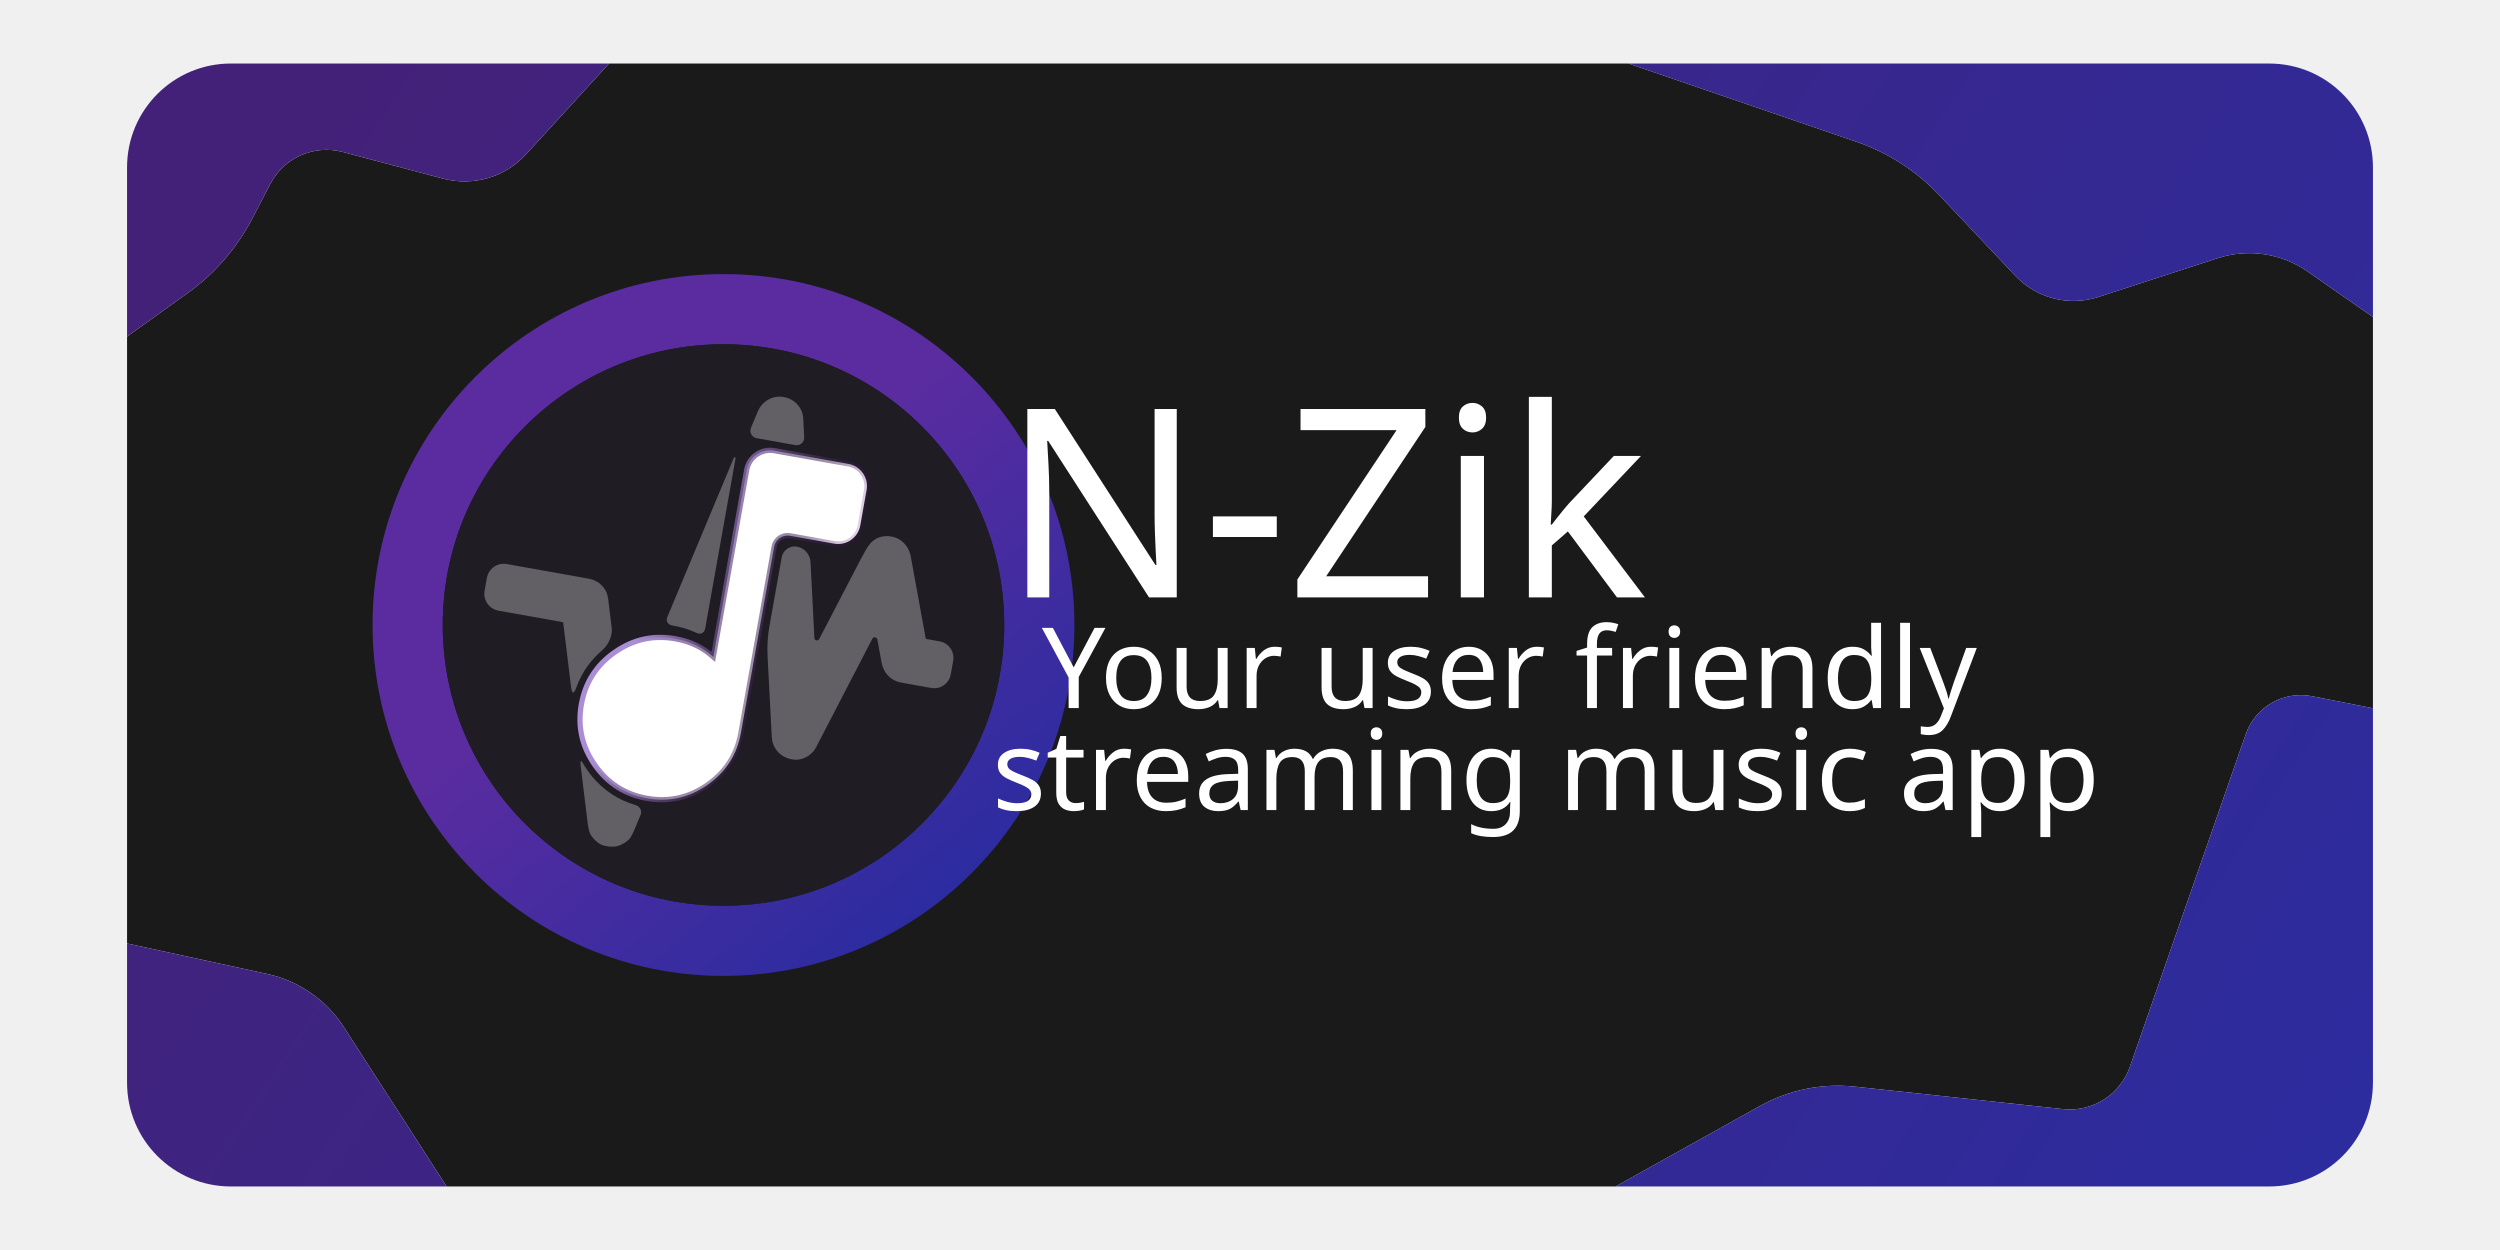
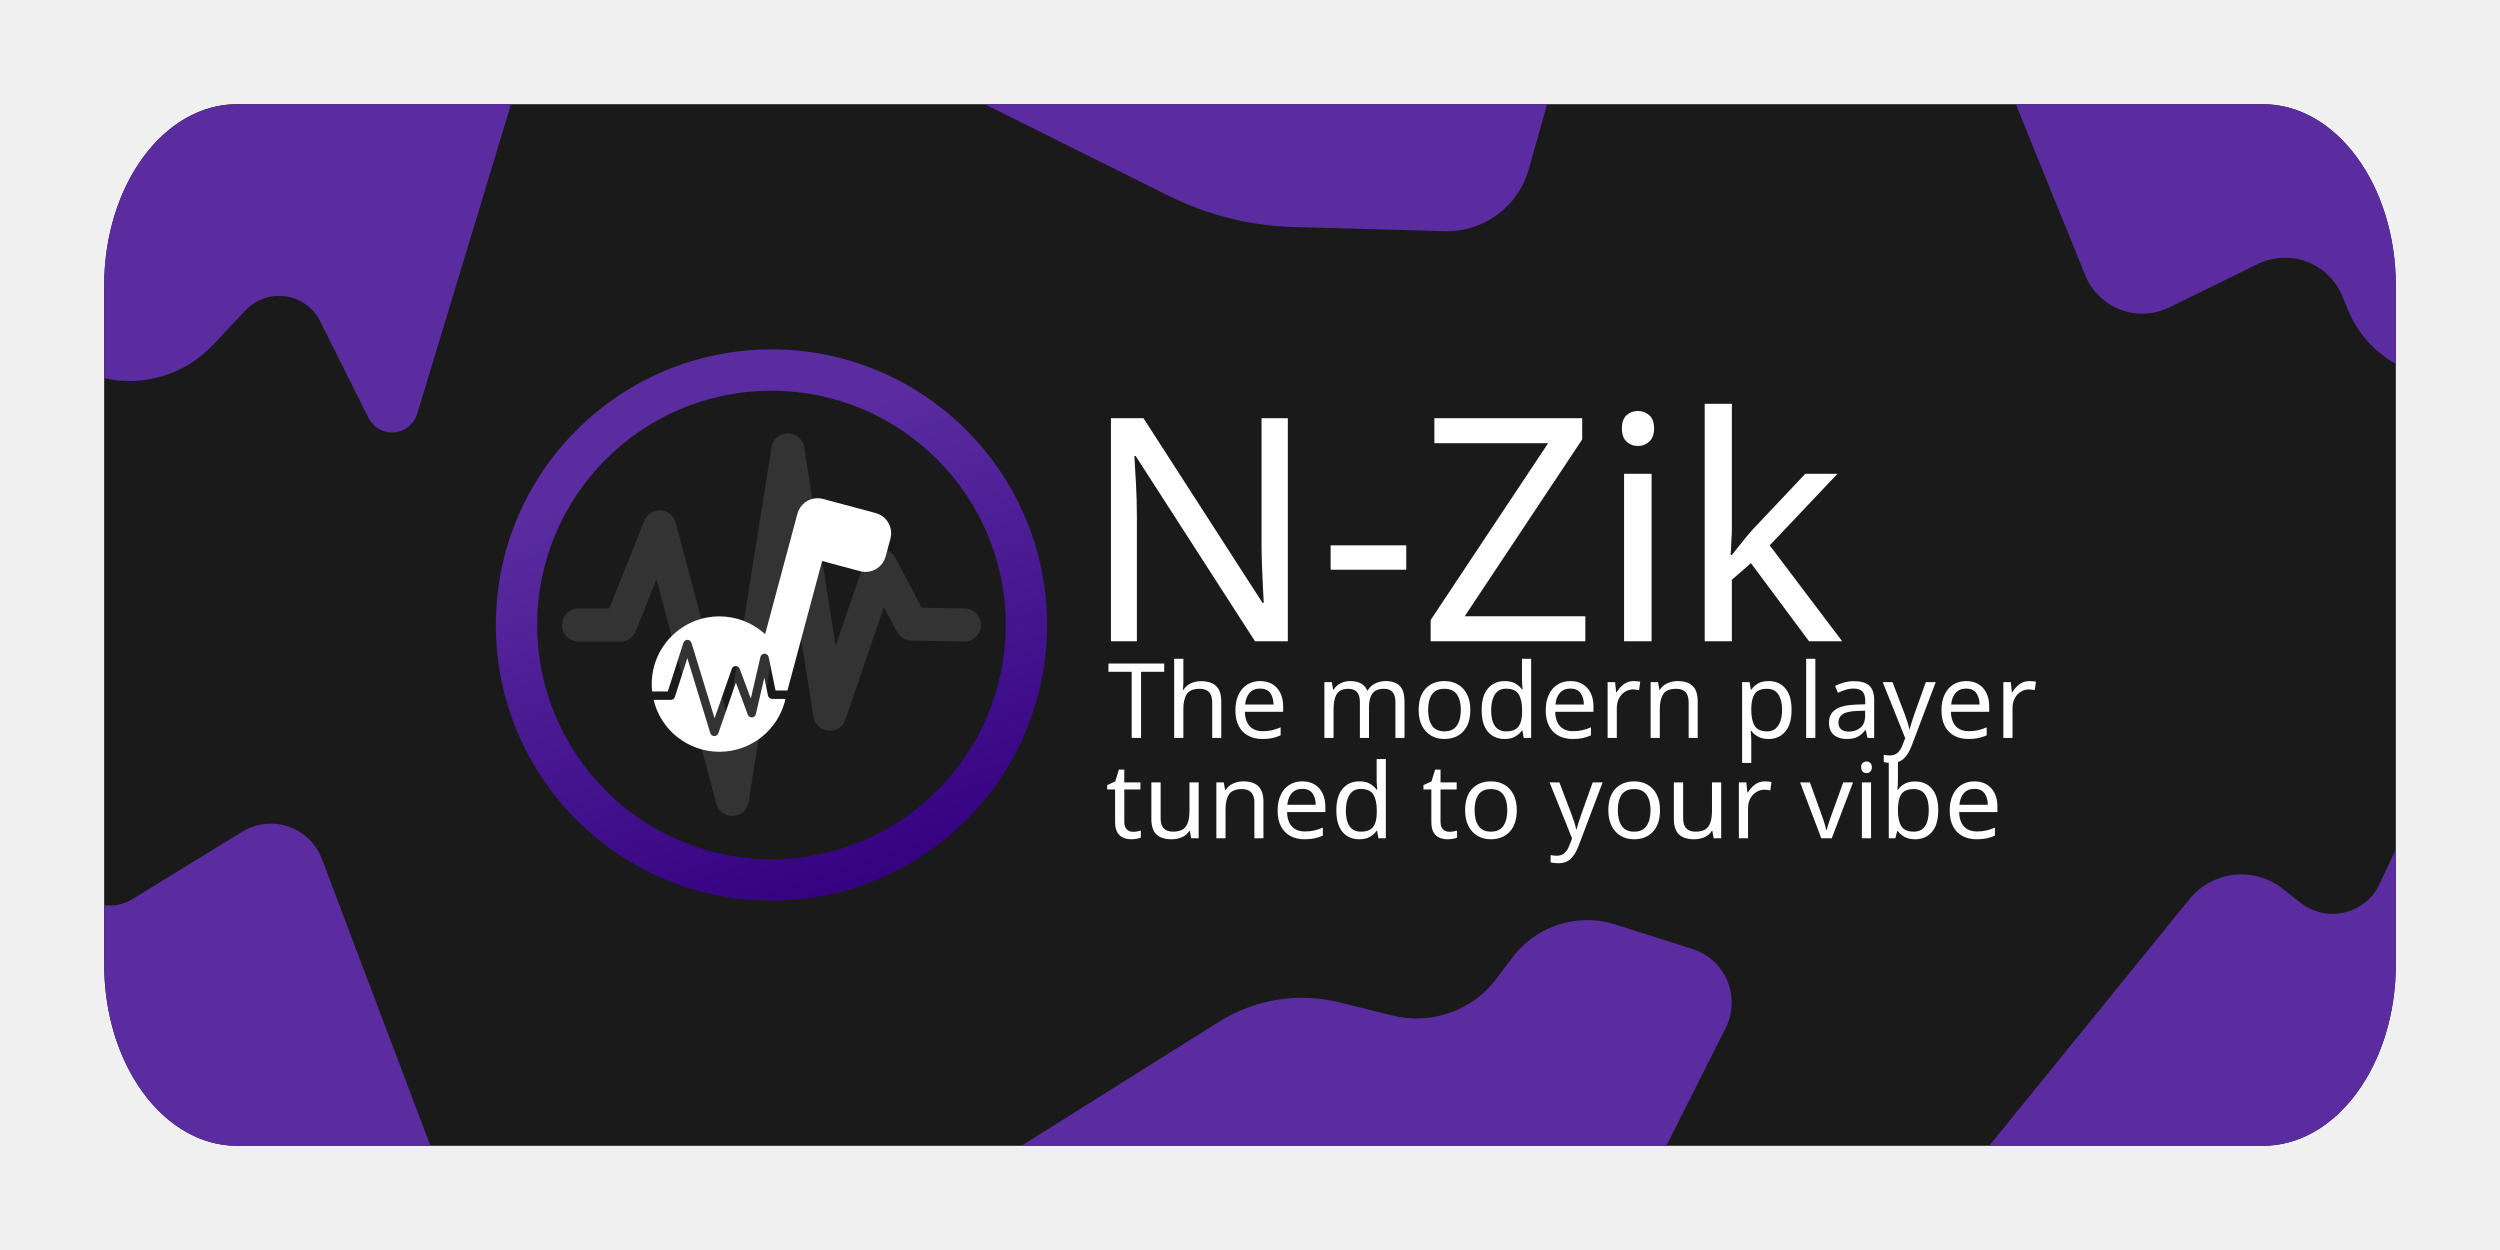
- <svg xmlns="http://www.w3.org/2000/svg" xmlns:xlink="http://www.w3.org/1999/xlink" width="640" height="320" viewBox="0 0 640 320" version="1.1" id="svg1">
+ <svg xmlns="http://www.w3.org/2000/svg" xmlns:xlink="http://www.w3.org/1999/xlink" width="1200" height="600" viewBox="0 0 1200 600" version="1.1" id="svg1">
  <defs id="defs1">
-     <linearGradient id="linearGradient18">
-       <stop style="stop-color:#442178;stop-opacity:1" offset="0" id="stop19" />
-       <stop style="stop-color:#2c2ca0;stop-opacity:1" offset="1" id="stop20" />
+     <linearGradient id="linearGradient11">
+       <stop style="stop-color:#5a2ca0;stop-opacity:1;" offset="0" id="stop11" />
+       <stop style="stop-color:#330080;stop-opacity:1" offset="1" id="stop12" />
    </linearGradient>
-     <linearGradient id="linearGradient17">
-       <stop style="stop-color:#5a2ca0;stop-opacity:1" offset="0" id="stop17" />
-       <stop style="stop-color:#2c2ca0;stop-opacity:1" offset="1" id="stop18" />
-     </linearGradient>
-     <linearGradient xlink:href="#linearGradient17" id="linearGradient19" gradientUnits="userSpaceOnUse" x1="76.957" y1="94.154" x2="151.373" y2="185.795" gradientTransform="matrix(0.8983534,0,0,0.8983534,95.37586,70.16465)" />
-     <linearGradient xlink:href="#linearGradient18" id="linearGradient20" x1="84.499" y1="0" x2="595.03" y2="335.876" gradientUnits="userSpaceOnUse" />
-     <linearGradient xlink:href="#linearGradient29" id="linearGradient30" x1="277.385" y1="-515.726" x2="682.614" y2="-444.274" gradientUnits="userSpaceOnUse" />
-     <linearGradient id="linearGradient29">
-       <stop style="stop-color:#aa8dd5;stop-opacity:1;" offset="0.201" id="stop29" />
-       <stop style="stop-color:#3d254f;stop-opacity:0.498;" offset="0.708" id="stop4" />
-       <stop style="stop-color:#530077;stop-opacity:0;" offset="1" id="stop30" />
-     </linearGradient>
+     <linearGradient xlink:href="#linearGradient11" id="linearGradient12" x1="127.269" y1="43.475" x2="200.194" y2="259.095" gradientUnits="userSpaceOnUse" gradientTransform="translate(-1.0172526e-5)" />
  </defs>
+   <g id="g50" transform="matrix(0.7333333,0,0,1,50,50)">
+     <rect style="fill:#1a1a1a;stroke:none;stroke-width:5;stroke-linecap:round;stroke-linejoin:round" id="rect3" width="1500" height="500" x="0" y="0" ry="87.141" />
+     <path d="M 87.14,0 C 38.864,0 0,38.865 0,87.141 V 131.518 A 74.939,54.956 0 0 0 71.21,115.576 L 92.469,98.996 a 30.165,22.121 0 0 1 48.955,5.262 l 31.603,46.348 a 17.219,12.627 0 0 0 31.878,-1.984 L 266.338,0 Z m 489.093,0 120.482,43.967 a 196.038,143.761 0 0 0 81.933,15.002 l 98.826,1.998 A 55.495,40.696 0 0 0 932.418,31.32 L 944.449,0 Z m 675.035,0 45.407,82.117 a 40.28,29.539 0 0 0 55.067,15.42 l 57.803,-20.793 a 40.584,29.762 0 0 1 55.366,15.33 l 3.958,7 A 70.954,52.033 0 0 0 1500,124.66 V 87.141 C 1500,38.865 1461.136,0 1412.86,0 Z M 108.731,345.35 a 35.753,26.219 0 0 0 -18.38,3.875 L 18.388,381.631 A 27.851,20.424 0 0 1 0,384.459 v 28.4 C 0,461.135 38.864,500 87.14,500 H 213.556 L 142.5,362.289 A 35.753,26.219 0 0 0 108.731,345.35 Z M 1500,357.555 l -10.47,16.58 a 34.102,25.008 0 0 1 -52.093,9.111 l -11.373,-6.59 a 43.81,32.127 0 0 0 -61.177,4.955 L 1233.819,500 h 179.041 C 1461.136,500 1500,461.135 1500,412.859 Z m -527.301,34.131 a 61.075,44.789 0 0 0 -50.814,17.803 l -10.55,10.264 a 65.475,48.015 0 0 1 -68.003,17.707 l -34.879,-6.324 a 101.849,74.689 0 0 0 -78.598,9.244 L 600.322,500 h 422.187 l 38.845,-56.59 a 36.853,27.026 0 0 0 -21.77,-37.912 l -50.457,-11.74 a 61.075,44.789 0 0 0 -16.428,-2.072 z" style="display:inline;fill:#5a2ca0;stroke-width:5.839;stroke-linecap:round;stroke-linejoin:round" id="path11" />
+   </g>
+   <text xml:space="preserve" style="font-size:150px;font-family:Huninn;-inkscape-font-specification:Huninn;writing-mode:lr-tb;direction:ltr;fill:#ffffff;stroke:none;stroke-width:5;stroke-linecap:round;stroke-linejoin:round" x="518.703" y="307.822" id="text3">
+     <tspan id="tspan3" x="518.703" y="307.822">N-Zik</tspan>
+   </text>
+   <text xml:space="preserve" style="font-size:50px;font-family:Huninn;-inkscape-font-specification:Huninn;writing-mode:lr-tb;direction:ltr;fill:#ffffff;stroke:none;stroke-width:5;stroke-linecap:round;stroke-linejoin:round" x="531.553" y="354.217" id="text3-5">
+     <tspan id="tspan3-3" x="531.553" y="354.217">The modern player</tspan>
+   </text>
+   <text xml:space="preserve" style="font-size:50px;font-family:Huninn;-inkscape-font-specification:Huninn;writing-mode:lr-tb;direction:ltr;fill:#ffffff;stroke:none;stroke-width:5;stroke-linecap:round;stroke-linejoin:round" x="530.653" y="402.351" id="text3-5-9">
+     <tspan id="tspan3-3-1" x="530.653" y="402.351">tuned to your vibe</tspan>
+   </text>
  <g id="layer1">
-     <path d="m 155.912,16.264 -21.213,23.219 a 21.384,21.384 0 0 1 -21.273,6.244 L 87.729,38.904 a 16.199,16.199 0 0 0 -18.521,8.172 l -4.637,8.896 A 54.38,54.38 0 0 1 48.045,75.027 L 32.527,86.16 V 241.527 l 35.842,7.797 a 31.36,31.36 0 0 1 19.693,13.654 l 26.271,40.758 h 299.248 l 37.033,-20.639 a 40.755,40.755 0 0 1 24.215,-4.92 l 53.275,5.752 a 16.312,16.312 0 0 0 17.154,-10.852 l 29.65,-85.113 a 14.922,14.922 0 0 1 16.984,-9.73 l 15.578,3.078 V 81.16 L 590.713,69.488 A 26.078,26.078 0 0 0 567.744,66.09 L 537.154,76.037 A 20.473,20.473 0 0 1 515.93,70.615 L 496.438,49.951 A 52.534,52.534 0 0 0 475.281,36.309 L 416.896,16.264 Z" style="fill:#1a1a1a;stroke-width:1.796" id="path2" />
-     <path d="M 114.334,303.736 88.062,262.979 a 31.36,31.36 0 0 0 -19.693,-13.654 l -35.842,-7.797 v 35.645 a 26.565,26.565 0 0 0 26.564,26.564 z" style="fill:url(#linearGradient20);stroke-width:1.999" id="path5" />
-     <path d="m 607.473,181.312 -15.578,-3.078 a 14.922,14.922 0 0 0 -16.984,9.73 l -29.65,85.113 a 16.312,16.312 0 0 1 -17.154,10.852 l -53.275,-5.752 a 40.755,40.755 0 0 0 -24.215,4.92 l -37.033,20.639 H 580.908 a 26.565,26.565 0 0 0 26.564,-26.564 z" style="fill:url(#linearGradient20);stroke-width:1.999" id="path4" />
-     <path d="m 416.896,16.264 58.385,20.045 a 52.534,52.534 0 0 1 21.156,13.643 l 19.492,20.664 a 20.473,20.473 0 0 0 21.225,5.422 l 30.59,-9.947 a 26.078,26.078 0 0 1 22.969,3.398 l 16.76,11.672 V 42.828 A 26.565,26.565 0 0 0 580.908,16.264 Z" style="fill:url(#linearGradient20);stroke-width:1.999" id="path3" />
-     <path d="M 59.092,16.264 A 26.565,26.565 0 0 0 32.527,42.828 V 86.16 L 48.045,75.027 a 54.38,54.38 0 0 0 16.525,-19.055 l 4.637,-8.896 a 16.199,16.199 0 0 1 18.521,-8.172 l 25.697,6.822 a 21.384,21.384 0 0 0 21.273,-6.244 l 21.213,-23.219 z" style="fill:url(#linearGradient20);stroke-width:1.999" id="path1" />
-     <path d="M 185.211,70.165 A 89.835,89.835 0 0 0 95.376,160 89.835,89.835 0 0 0 185.211,249.835 89.835,89.835 0 0 0 275.047,160 89.835,89.835 0 0 0 185.211,70.165 Z m 0,17.967 A 71.868,71.868 0 0 1 257.079,160 71.868,71.868 0 0 1 185.211,231.868 71.868,71.868 0 0 1 113.343,160 71.868,71.868 0 0 1 185.211,88.132 Z" style="fill:url(#linearGradient19);stroke-width:8.385" id="path61" />
-     <circle style="fill:#1f1c24;stroke:none;stroke-width:3.735;stroke-dasharray:none;paint-order:stroke fill markers" id="path1-8-6" cx="185.211" cy="160" r="71.868" />
-     <path d="m 586.327,-635.078 a 22.188,22.188 134.996 0 0 -22.186,22.189 v 117.328 a 227.923,227.923 83.446 0 0 5.939,51.691 l 30.936,132.855 c 2,8.667 6.302,15.818 12.969,21.484 6.667,5.667 14.651,8.865 23.984,9.531 9.333,0.667 17.667,-1.698 25,-7.031 7.333,-5.333 12.333,-12.271 15,-20.938 l 61.067,-196.411 a 4.531,4.531 178.391 0 1 8.571,-0.241 l 14.425,38.605 c 3.333,8 8.333,14.318 15,18.984 C 783.698,-442.365 791.333,-440 800,-440 h 51.671 A 28.329,28.329 135 0 0 880,-468.329 l 0,-23.341 A 28.329,28.329 45 0 0 851.671,-520 h -23.702 l -50,-133.984 c -3.333,-8 -8.333,-14.318 -15,-18.984 C 756.302,-677.635 748.667,-680 740,-680 c -8.667,0 -16.516,2.5 -23.516,7.5 -12.459,9.484 -14.558,23.794 -19.766,37.422 l -46.004,147.085 a 4.276,4.276 2.172 0 1 -8.247,-0.313 l -28.951,-125.154 a 27.908,27.908 38.488 0 0 -27.19,-21.618 z" style="opacity:0.3;fill:#ffffff" id="path17-1" transform="matrix(0.1491965,0.02664627,-0.02664626,0.1491966,99.61953,219.0728)" />
-     <path d="m 261.365,-335.88 c 5.156,-29.79 18.389,-52.725 32.016,-69.315 8.179,-9.957 13.001,-26.908 9.213,-39.237 l -14.626,-47.6 c -2.667,-8.667 -7.453,-15.469 -14.453,-20.469 -7,-5 -14.849,-7.5 -23.516,-7.5 H 109 a 29,29 135 0 0 -29,29 v 22 a 29,29 45 0 0 29,29 h 111 l 32.28,105.022 c 3.789,12.328 6.888,11.794 9.085,-0.902 z" style="opacity:0.3;fill:#ffffff" id="path16" transform="matrix(0.1491965,0.02664627,-0.02664626,0.1491966,99.61953,219.0728)" />
-     <path d="m 394.468,-157.451 c -29.677,-3.184 -56.704,-14.707 -79.778,-34.003 -6.195,-5.18 -15.48,-14.461 -20.669,-20.649 -3.804,-4.535 -4.675,-2.185 -2.302,5.537 l 26.013,84.617 c 2.374,7.721 5.974,20.597 10.9,26.942 3.679,4.739 13.258,11.645 21.038,13.637 6.114,1.565 18.09,1.183 25.563,-1.799 6.038,-2.41 15.863,-9.775 19.723,-16.803 3.124,-5.69 5.442,-17.436 7.187,-25.323 l 3.758,-16.985 c 1.745,-7.887 -3.405,-14.308 -11.434,-15.169 z" style="opacity:0.3;fill:#ffffff" id="path15" transform="matrix(0.1491965,0.02664627,-0.02664626,0.1491966,99.61953,219.0728)" />
-     <path d="m 408.816,-461.651 c 12.866,-0.25 27.207,1.011 42.094,5.049 7.461,2.024 13.309,-1.933 13.309,-9.667 l 0,-292.228 a 1.539,1.539 6.274 0 0 -3.042,-0.334 l -63.291,284.381 c -1.68,7.549 3.2,12.95 10.93,12.799 z" style="opacity:0.3;fill:#ffffff" id="path14" transform="matrix(0.1491965,0.02664627,-0.02664626,0.1491966,98.83772,218.1167)" />
-     <path d="m 520,-880 c -9.333,0 -17.667,2.984 -25,8.984 -7.333,6 -11.984,13.714 -13.984,23.047 l -6.442,28.912 a 12.829,12.829 51.28 0 0 12.522,15.619 h 66.433 a 12.72,12.72 128.481 0 0 12.392,-15.59 l -6.937,-29.957 c -2,-9.333 -6.651,-16.833 -13.984,-22.5 C 537.667,-877.151 529.333,-880 520,-880 Z" style="opacity:0.3;fill:#ffffff" id="path13" transform="matrix(0.1491965,0.02664627,-0.02664626,0.1491966,99.61953,219.0728)" />
-     <path d="m 411.562,-172.031 c -37.641,0 -69.863,-13.402 -96.668,-40.207 -26.805,-26.805 -40.207,-59.027 -40.207,-96.668 0,-37.641 13.402,-69.863 40.207,-96.668 26.805,-26.805 59.027,-40.207 96.668,-40.207 13.117,0 25.236,1.568 36.357,4.705 11.121,3.137 21.814,7.842 32.08,14.115 v -320.75 a 40.258,40.258 135 0 1 40.258,-40.258 H 647.25 a 38.062,38.062 45 0 1 38.062,38.062 v 60.75 a 38.062,38.062 135 0 1 -38.062,38.062 H 571.406 A 22.969,22.969 135 0 0 548.438,-628.125 v 319.219 c 0,37.641 -13.402,69.863 -40.207,96.668 -26.805,26.805 -59.027,40.207 -96.668,40.207 z" id="path1-6" style="fill:#ffffff;stroke:url(#linearGradient30);stroke-width:8.837;stroke-dasharray:none;stroke-opacity:1" transform="matrix(0.1491965,0.02664627,-0.02664626,0.1491966,99.61953,219.0728)" />
-     <text xml:space="preserve" style="font-style:normal;font-variant:normal;font-weight:normal;font-stretch:normal;font-size:67.566px;font-family:Rubik;-inkscape-font-specification:Rubik;fill:#ffffff;stroke-width:3.166" x="256.452" y="152.935" id="text3">
-       <tspan id="tspan3" x="256.452" y="152.935" style="stroke-width:3.166">N-Zik</tspan>
-     </text>
-     <text xml:space="preserve" style="font-style:normal;font-variant:normal;font-weight:normal;font-stretch:normal;font-size:28.747px;font-family:Rubik;-inkscape-font-specification:Rubik;text-align:start;text-anchor:start;fill:#ffffff;stroke-width:1.796" x="266.724" y="181.273" id="text4">
-       <tspan x="266.724" y="181.273" id="tspan5" style="font-size:28.747px;stroke-width:1.796">Your user friendly</tspan>
-     </text>
-     <text xml:space="preserve" style="font-style:normal;font-variant:normal;font-weight:normal;font-stretch:normal;font-size:28.747px;font-family:Rubik;-inkscape-font-specification:Rubik;text-align:start;text-anchor:start;fill:#ffffff;stroke-width:1.796" x="253.992" y="207.376" id="text6">
-       <tspan id="tspan6" x="253.992" y="207.376" style="stroke-width:1.796">streaming music app</tspan>
-     </text>
-     <rect style="fill:none;stroke-width:1.796" id="rect6-6" width="574.946" height="287.473" x="32.527" y="16.263" />
+     <g id="g10" transform="translate(237.9994,167.7082)">
+       <path d="M 132.266,7.75625e-4 A 132.292,132.292 0 0 0 6.44375e-4,132.27 v 0.041 A 132.292,132.292 0 0 0 132.292,264.583 132.292,132.292 0 0 0 264.583,132.292 132.292,132.292 0 0 0 132.317,7.75625e-4 Z" style="fill:url(#linearGradient12);stroke-width:3.704;stroke-linecap:round;stroke-linejoin:round;paint-order:stroke fill markers" id="path3" />
+       <circle style="fill:#1a1a1a;stroke:none;stroke-width:3.149;stroke-linecap:round;stroke-linejoin:round;stroke-dasharray:none;paint-order:stroke fill markers" id="path10" cx="132.292" cy="132.292" r="112.448" />
+     </g>
+     <path style="fill:none;stroke:#333333;stroke-width:15.875;stroke-linecap:round;stroke-linejoin:round;stroke-dasharray:none" d="m 277.687,300 h 20.127 l 18.824,-47.119 34.855,130.792 26.662,-167.761 20.139,126.889 24.439,-71.442 14.803,28.167 25.361,0.475" id="path1" />
+     <path d="m 392.048,239.153 c -4.281,0.165 -8.121,3.074 -9.291,7.44 l -1.139,4.252 -1.139,4.252 -13.207,49.289 a 32.497,32.497 0 0 0 -21.941,-8.525 32.497,32.497 0 0 0 -32.497,32.497 32.497,32.497 0 0 0 0.196,3.563 2.022,2.022 0 0 1 0.283,-0.02 h 7.229 l 7.499,-23.377 a 2.022,2.022 0 0 1 1.939,-1.405 2.022,2.022 0 0 1 1.919,1.431 l 11.103,36.234 8.248,-23.722 a 2.022,2.022 0 0 1 3.804,-0.043 l 5.331,14.304 1.4,-6.059 3.219,-13.936 a 2.022,2.022 0 0 1 3.951,0.047 l 3.305,16.059 h 5.167 a 2.022,2.022 0 0 1 0.254,0.016 2.022,2.022 0 0 1 0.268,0.053 l 16.672,-62.221 18.203,4.877 c 5.373,1.44 10.858,-1.727 12.297,-7.1 l 2.279,-8.503 c 1.44,-5.373 -1.727,-10.858 -7.1,-12.298 l -25.245,-6.765 c -1.007,-0.27 -2.019,-0.378 -3.007,-0.34 z m -62.125,76.747 -5.979,18.64 a 2.022,2.022 0 0 1 -1.926,1.403 h -8.286 a 32.497,32.497 0 0 0 31.599,24.911 32.497,32.497 0 0 0 31.707,-25.377 h -6.427 a 2.022,2.022 0 0 1 -1.981,-1.615 l -0.601,-2.925 -1.168,-5.679 -1.167,5.053 -2.882,12.478 a 2.022,2.022 0 0 1 -3.866,0.252 l -5.719,-15.348 -8.435,24.262 a 2.022,2.022 0 0 1 -3.843,-0.073 z" style="display:inline;fill:#ffffff;stroke-width:16.333;paint-order:stroke fill markers" id="path9" />
  </g>
</svg>
